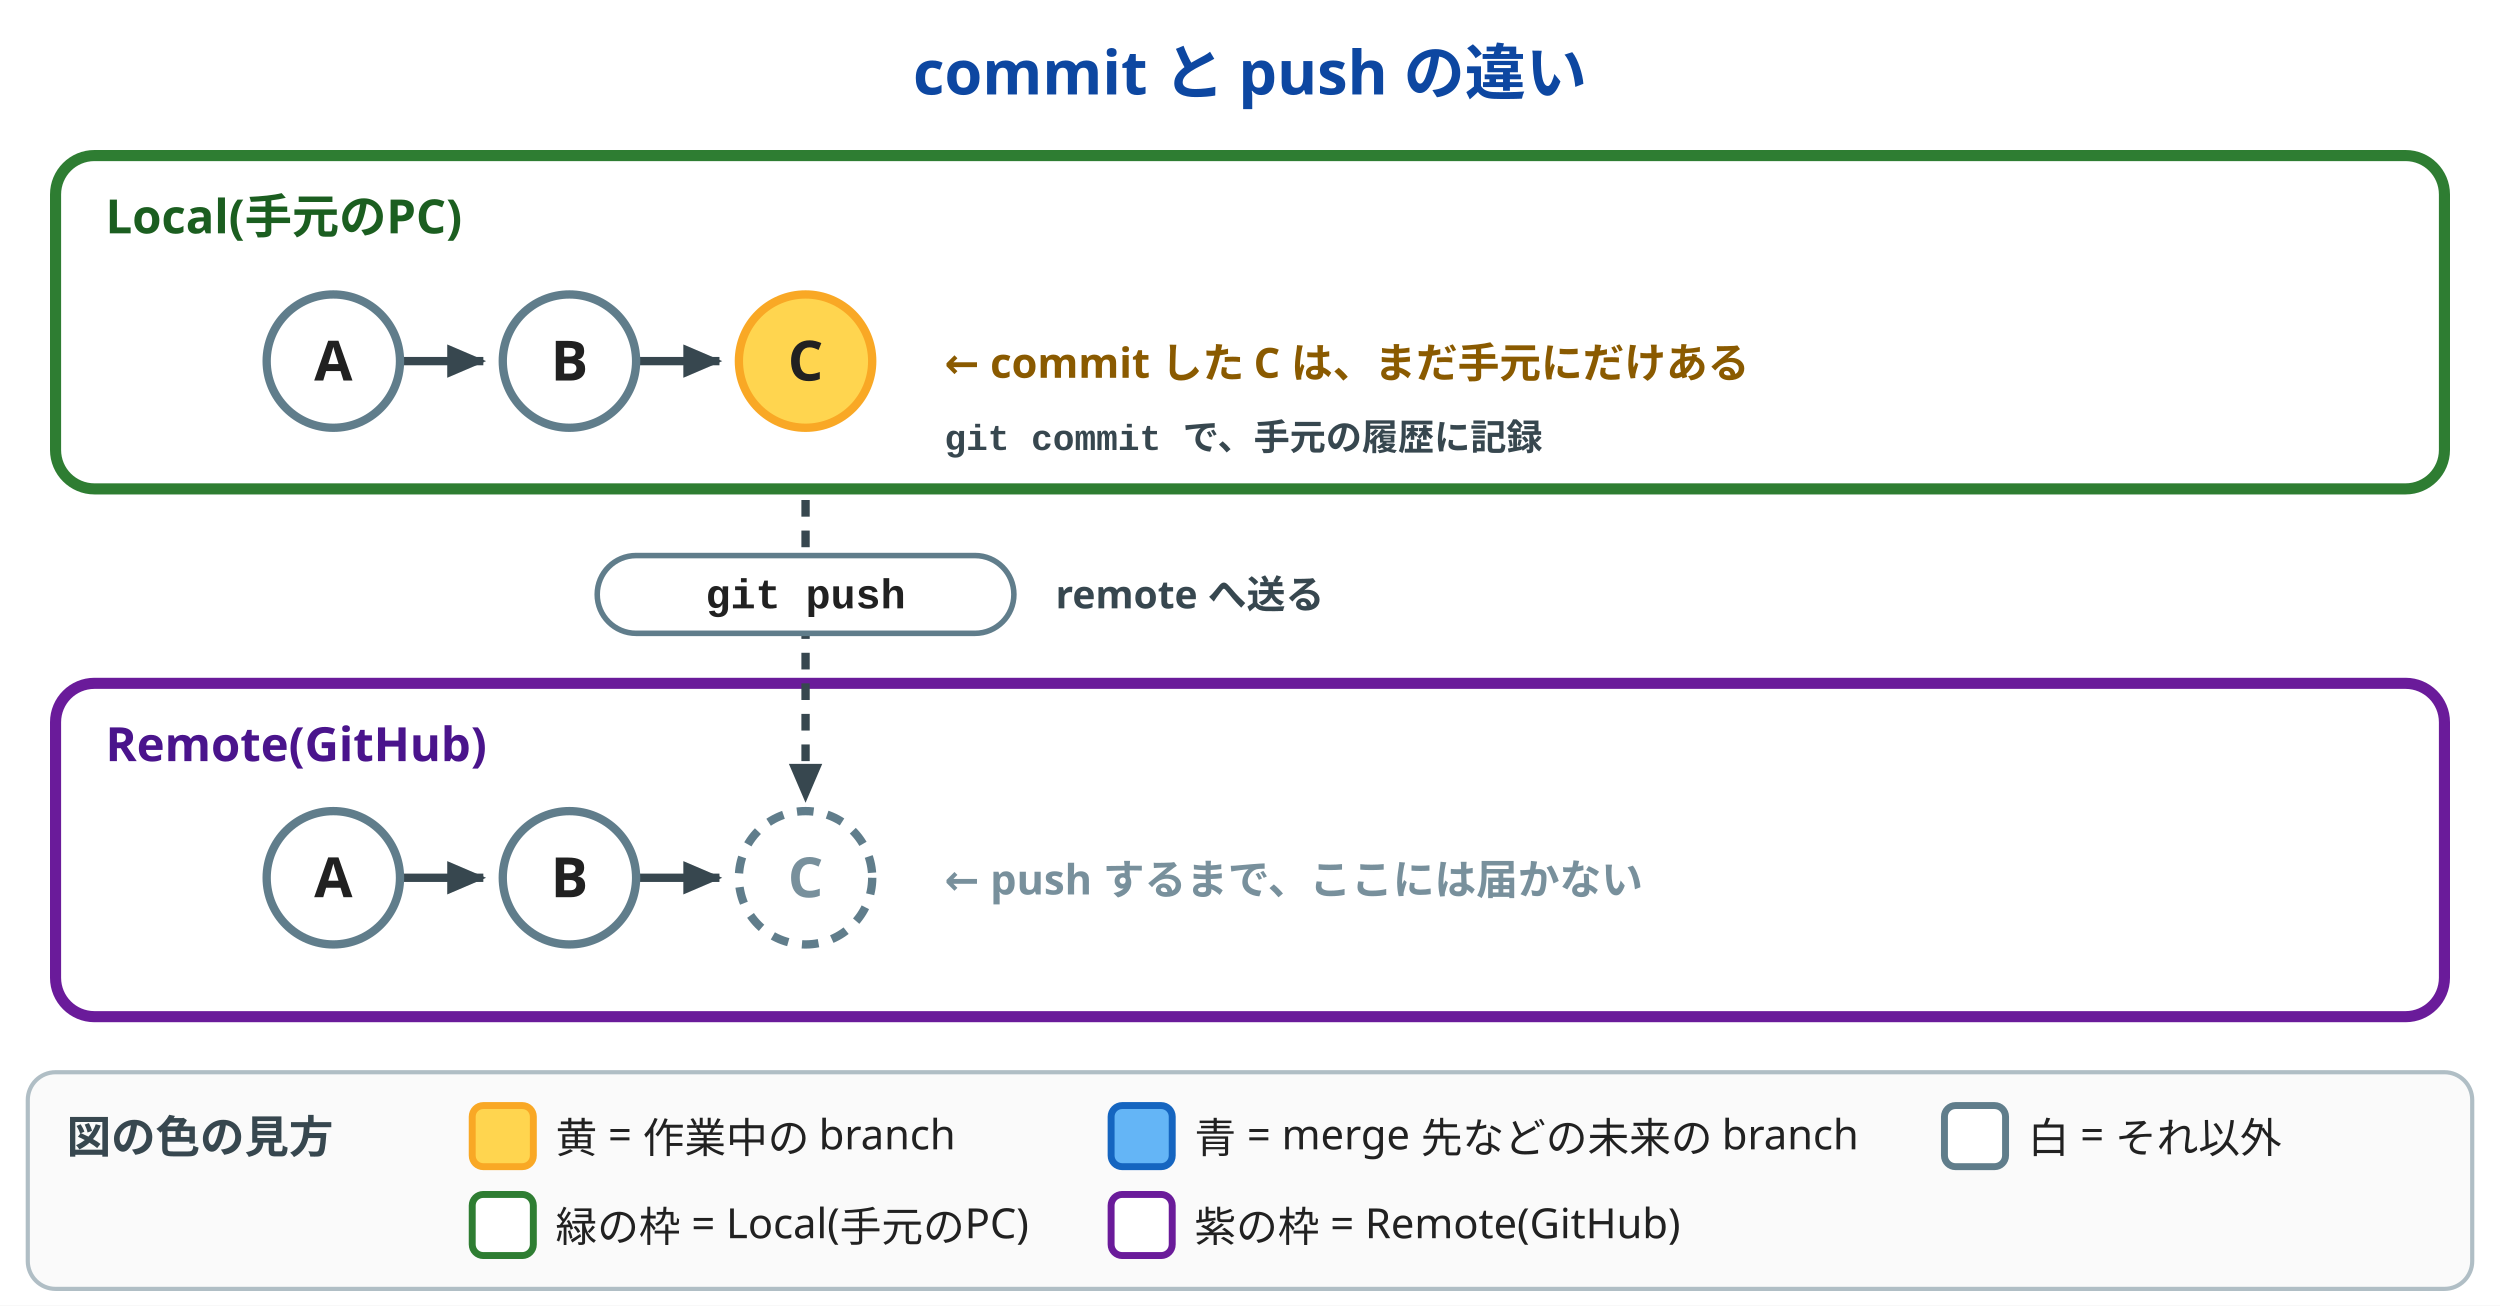
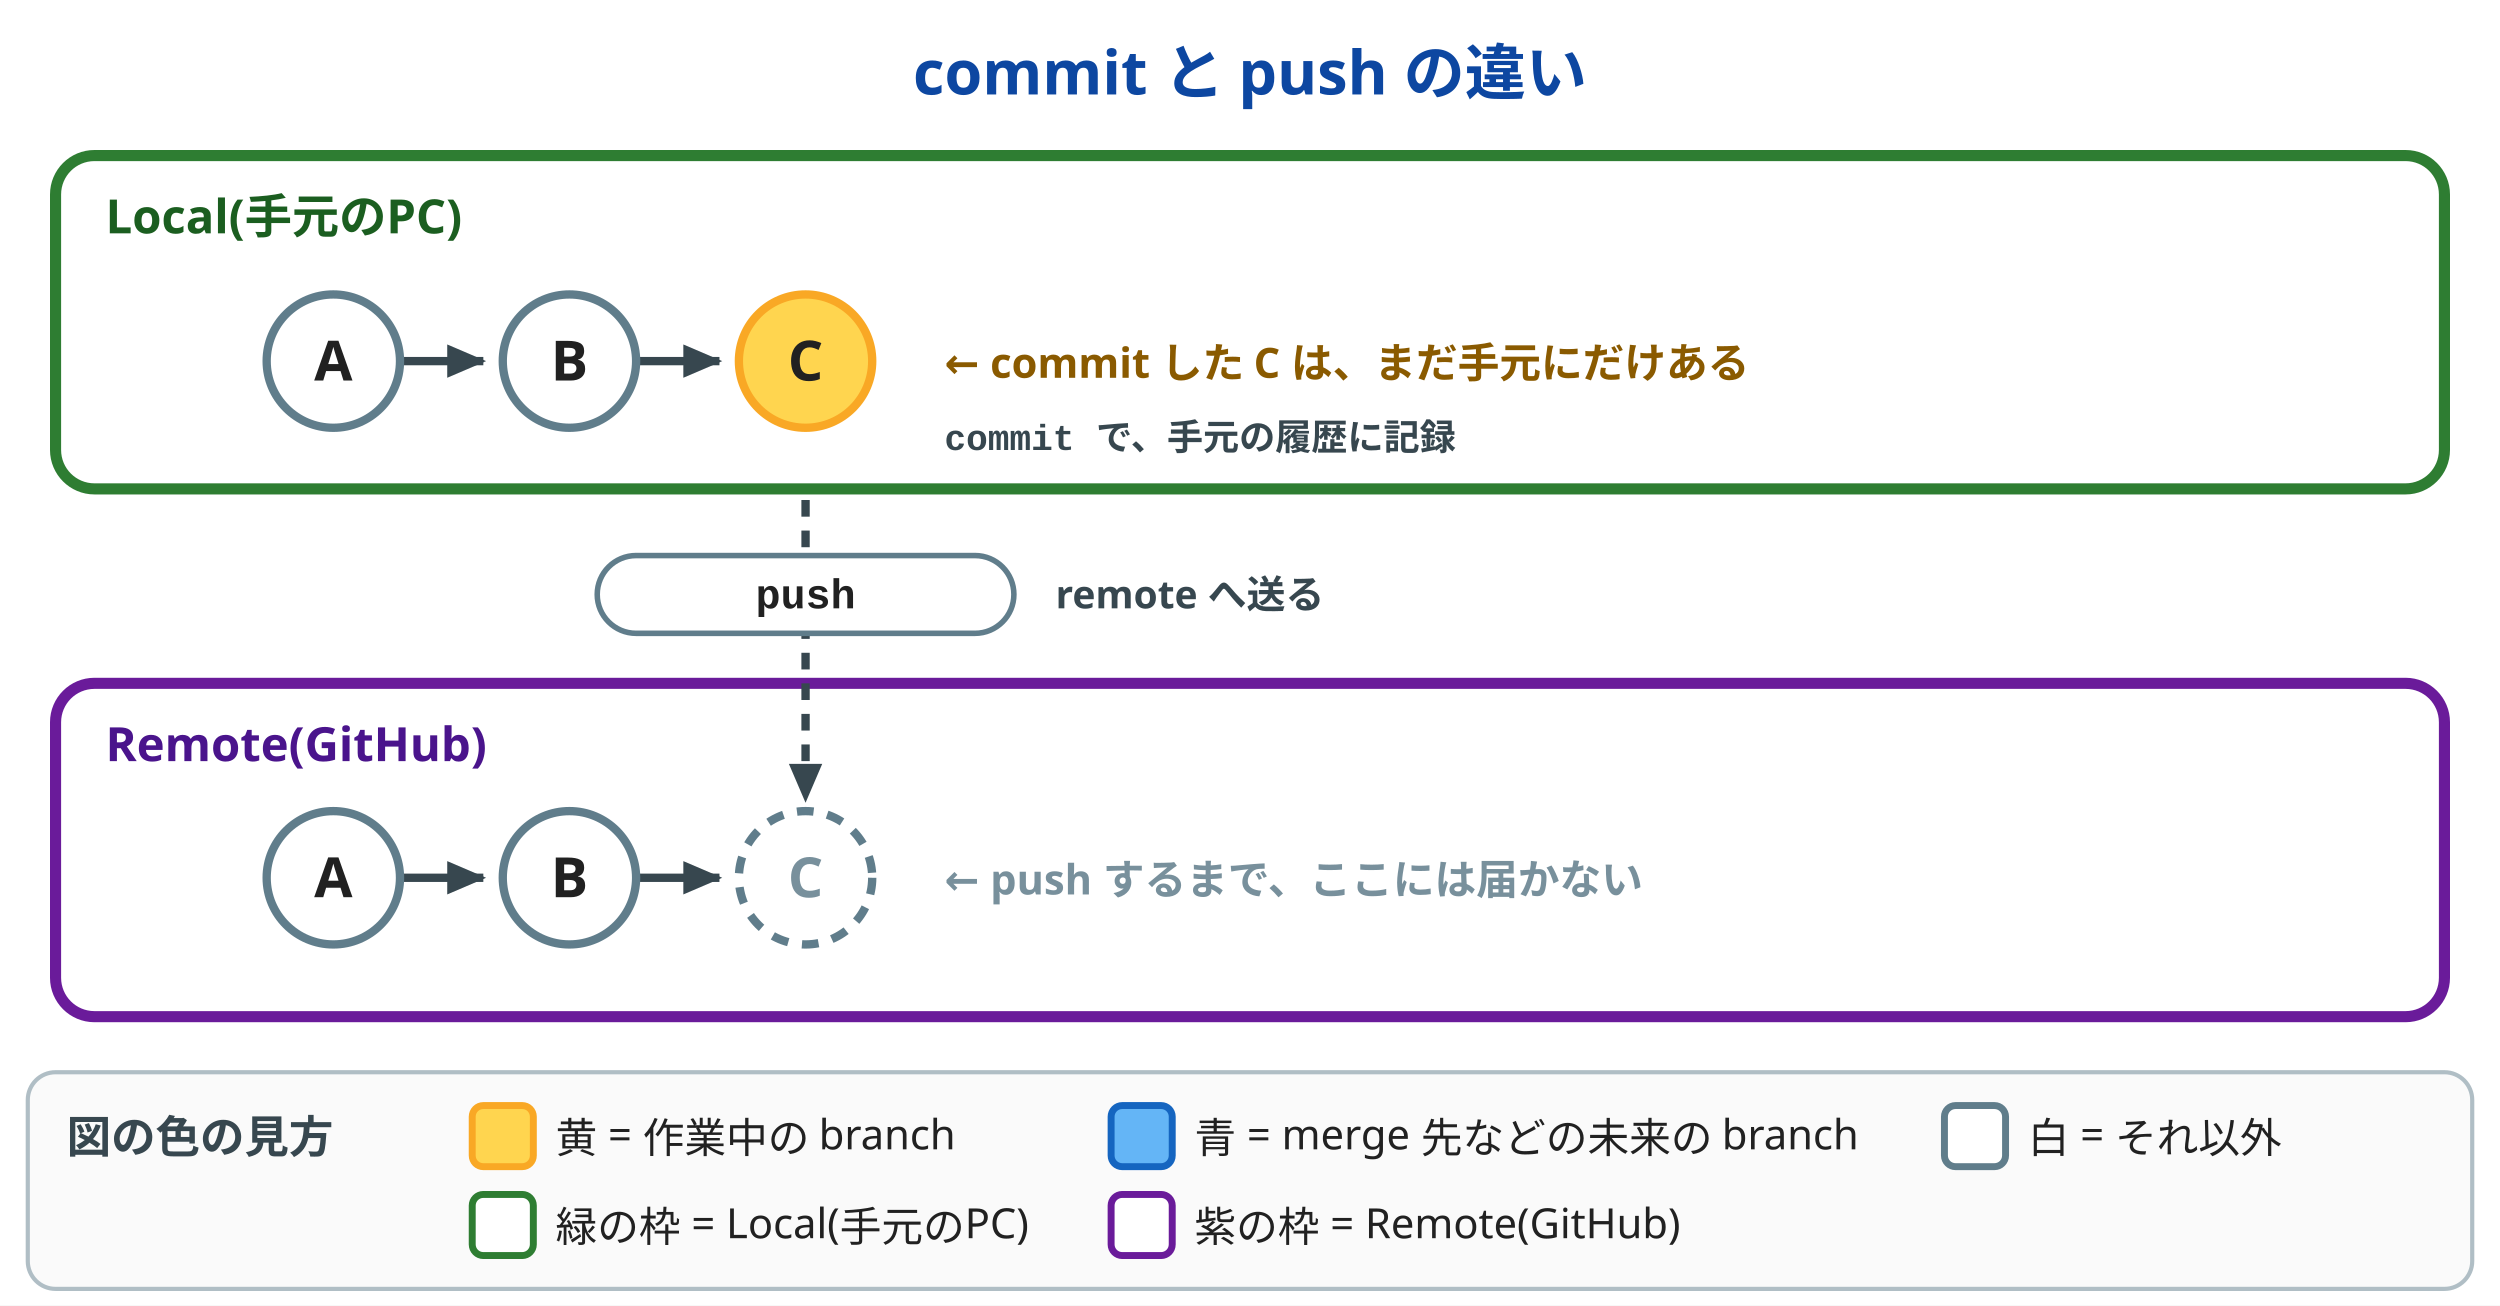
<svg xmlns="http://www.w3.org/2000/svg" viewBox="0 0 900 470" width="900" height="470" font-family="'Meiryo','Hiragino Sans','Noto Sans JP',sans-serif">
  <defs>
    <marker id="m" markerUnits="userSpaceOnUse" markerWidth="14" markerHeight="14" refX="13" refY="7" orient="auto">
      <path d="M0,1 L14,7 L0,13 z" fill="#37474f" />
    </marker>
    <marker id="g" markerUnits="userSpaceOnUse" markerWidth="14" markerHeight="14" refX="13" refY="7" orient="auto">
      <path d="M0,1 L14,7 L0,13 z" fill="#90a4ae" />
    </marker>
  </defs>
  <rect width="900" height="470" fill="#ffffff" />
  <text x="450" y="34" font-size="22" font-weight="bold" fill="#0d47a1" text-anchor="middle">commit と push の違い</text>
  <rect x="20" y="56" width="860" height="120" rx="14" fill="#ffffff" stroke="#2e7d32" stroke-width="4" />
  <text x="38" y="84" font-size="17" font-weight="bold" fill="#1b5e20" text-anchor="start">Local(手元のPC)</text>
  <rect x="20" y="246" width="860" height="120" rx="14" fill="#ffffff" stroke="#6a1b9a" stroke-width="4" />
  <text x="38" y="274" font-size="17" font-weight="bold" fill="#4a148c" text-anchor="start">Remote(GitHub)</text>
  <text x="60" y="138" font-size="1" font-weight="normal" fill="#212121" text-anchor="start" />
  <line x1="145" y1="130" x2="174" y2="130" stroke="#37474f" stroke-width="3" marker-end="url(#m)" />
  <line x1="230" y1="130" x2="259" y2="130" stroke="#37474f" stroke-width="3" marker-end="url(#m)" />
  <circle cx="120" cy="130" r="24" fill="#ffffff" stroke="#607d8b" stroke-width="3" />
  <text x="120" y="137" font-size="20" font-weight="bold" fill="#212121" text-anchor="middle">A</text>
  <circle cx="205" cy="130" r="24" fill="#ffffff" stroke="#607d8b" stroke-width="3" />
  <text x="205" y="137" font-size="20" font-weight="bold" fill="#212121" text-anchor="middle">B</text>
  <line x1="145" y1="316" x2="174" y2="316" stroke="#37474f" stroke-width="3" marker-end="url(#m)" />
  <line x1="230" y1="316" x2="259" y2="316" stroke="#37474f" stroke-width="3" marker-end="url(#m)" />
  <circle cx="120" cy="316" r="24" fill="#ffffff" stroke="#607d8b" stroke-width="3" />
  <text x="120" y="323" font-size="20" font-weight="bold" fill="#212121" text-anchor="middle">A</text>
  <circle cx="205" cy="316" r="24" fill="#ffffff" stroke="#607d8b" stroke-width="3" />
  <text x="205" y="323" font-size="20" font-weight="bold" fill="#212121" text-anchor="middle">B</text>
  <circle cx="290" cy="130" r="24" fill="#ffd54f" stroke="#f9a825" stroke-width="3" />
  <text x="290" y="137" font-size="20" font-weight="bold" fill="#212121" text-anchor="middle">C</text>
  <circle cx="290" cy="316" r="24" fill="#ffffff" stroke="#607d8b" stroke-width="3" stroke-dasharray="6,5" />
  <text x="290" y="323" font-size="20" font-weight="bold" fill="#78909c" text-anchor="middle">C</text>
  <text x="340" y="136" font-size="15" font-weight="bold" fill="#8a5a00" text-anchor="start">← commit した C は、まだ手元にだけある</text>
-   <text x="340" y="162" font-size="13" font-weight="bold" fill="#37474f" text-anchor="start" font-family="Consolas,'Courier New',monospace">git commit で、手元の履歴に記録</text>
+   <text x="340" y="162" font-size="13" font-weight="bold" fill="#37474f" text-anchor="start" font-family="Consolas,'Courier New',monospace">commit で、手元の履歴に記録</text>
  <text x="340" y="322" font-size="15" font-weight="bold" fill="#78909c" text-anchor="start">← push するまで、ここには届かない</text>
  <line x1="290" y1="180" x2="290" y2="288" stroke="#37474f" stroke-width="3" stroke-dasharray="6,5" marker-end="url(#m)" />
  <rect x="215" y="200" width="150" height="28" rx="14" fill="#ffffff" stroke="#607d8b" stroke-width="2" />
-   <text x="290" y="219" font-size="15" font-weight="bold" fill="#212121" text-anchor="middle" font-family="Consolas,'Courier New',monospace">git push</text>
+   <text x="290" y="219" font-size="15" font-weight="bold" fill="#212121" text-anchor="middle" font-family="Consolas,'Courier New',monospace">push</text>
  <text x="380" y="219" font-size="14" font-weight="bold" fill="#37474f" text-anchor="start">remote へ送る</text>
  <rect x="10" y="386" width="880" height="78" rx="10" fill="#fafafa" stroke="#b0bec5" stroke-width="1.5" />
  <text x="24" y="415" font-size="16" font-weight="bold" fill="#37474f" text-anchor="start">図の色の見方</text>
  <rect x="170" y="398" width="22" height="22" rx="4" fill="#ffd54f" stroke="#f9a825" stroke-width="2.5" />
  <text x="200" y="415" font-size="15" font-weight="normal" fill="#212121" text-anchor="start">黄 = 作業中の branch</text>
  <rect x="400" y="398" width="22" height="22" rx="4" fill="#64b5f6" stroke="#1565c0" stroke-width="2.5" />
  <text x="430" y="415" font-size="15" font-weight="normal" fill="#212121" text-anchor="start">青 = merge 先などの未来の branch</text>
  <rect x="700" y="398" width="22" height="22" rx="4" fill="#ffffff" stroke="#607d8b" stroke-width="2.5" />
  <text x="730" y="415" font-size="15" font-weight="normal" fill="#212121" text-anchor="start">白 = それ以外</text>
  <rect x="170" y="430" width="22" height="22" rx="4" fill="#ffffff" stroke="#2e7d32" stroke-width="2.5" />
  <text x="200" y="447" font-size="15" font-weight="normal" fill="#212121" text-anchor="start">緑の枠 = Local(手元のPC)</text>
  <rect x="400" y="430" width="22" height="22" rx="4" fill="#ffffff" stroke="#6a1b9a" stroke-width="2.5" />
  <text x="430" y="447" font-size="15" font-weight="normal" fill="#212121" text-anchor="start">紫の枠 = Remote(GitHub)</text>
</svg>
